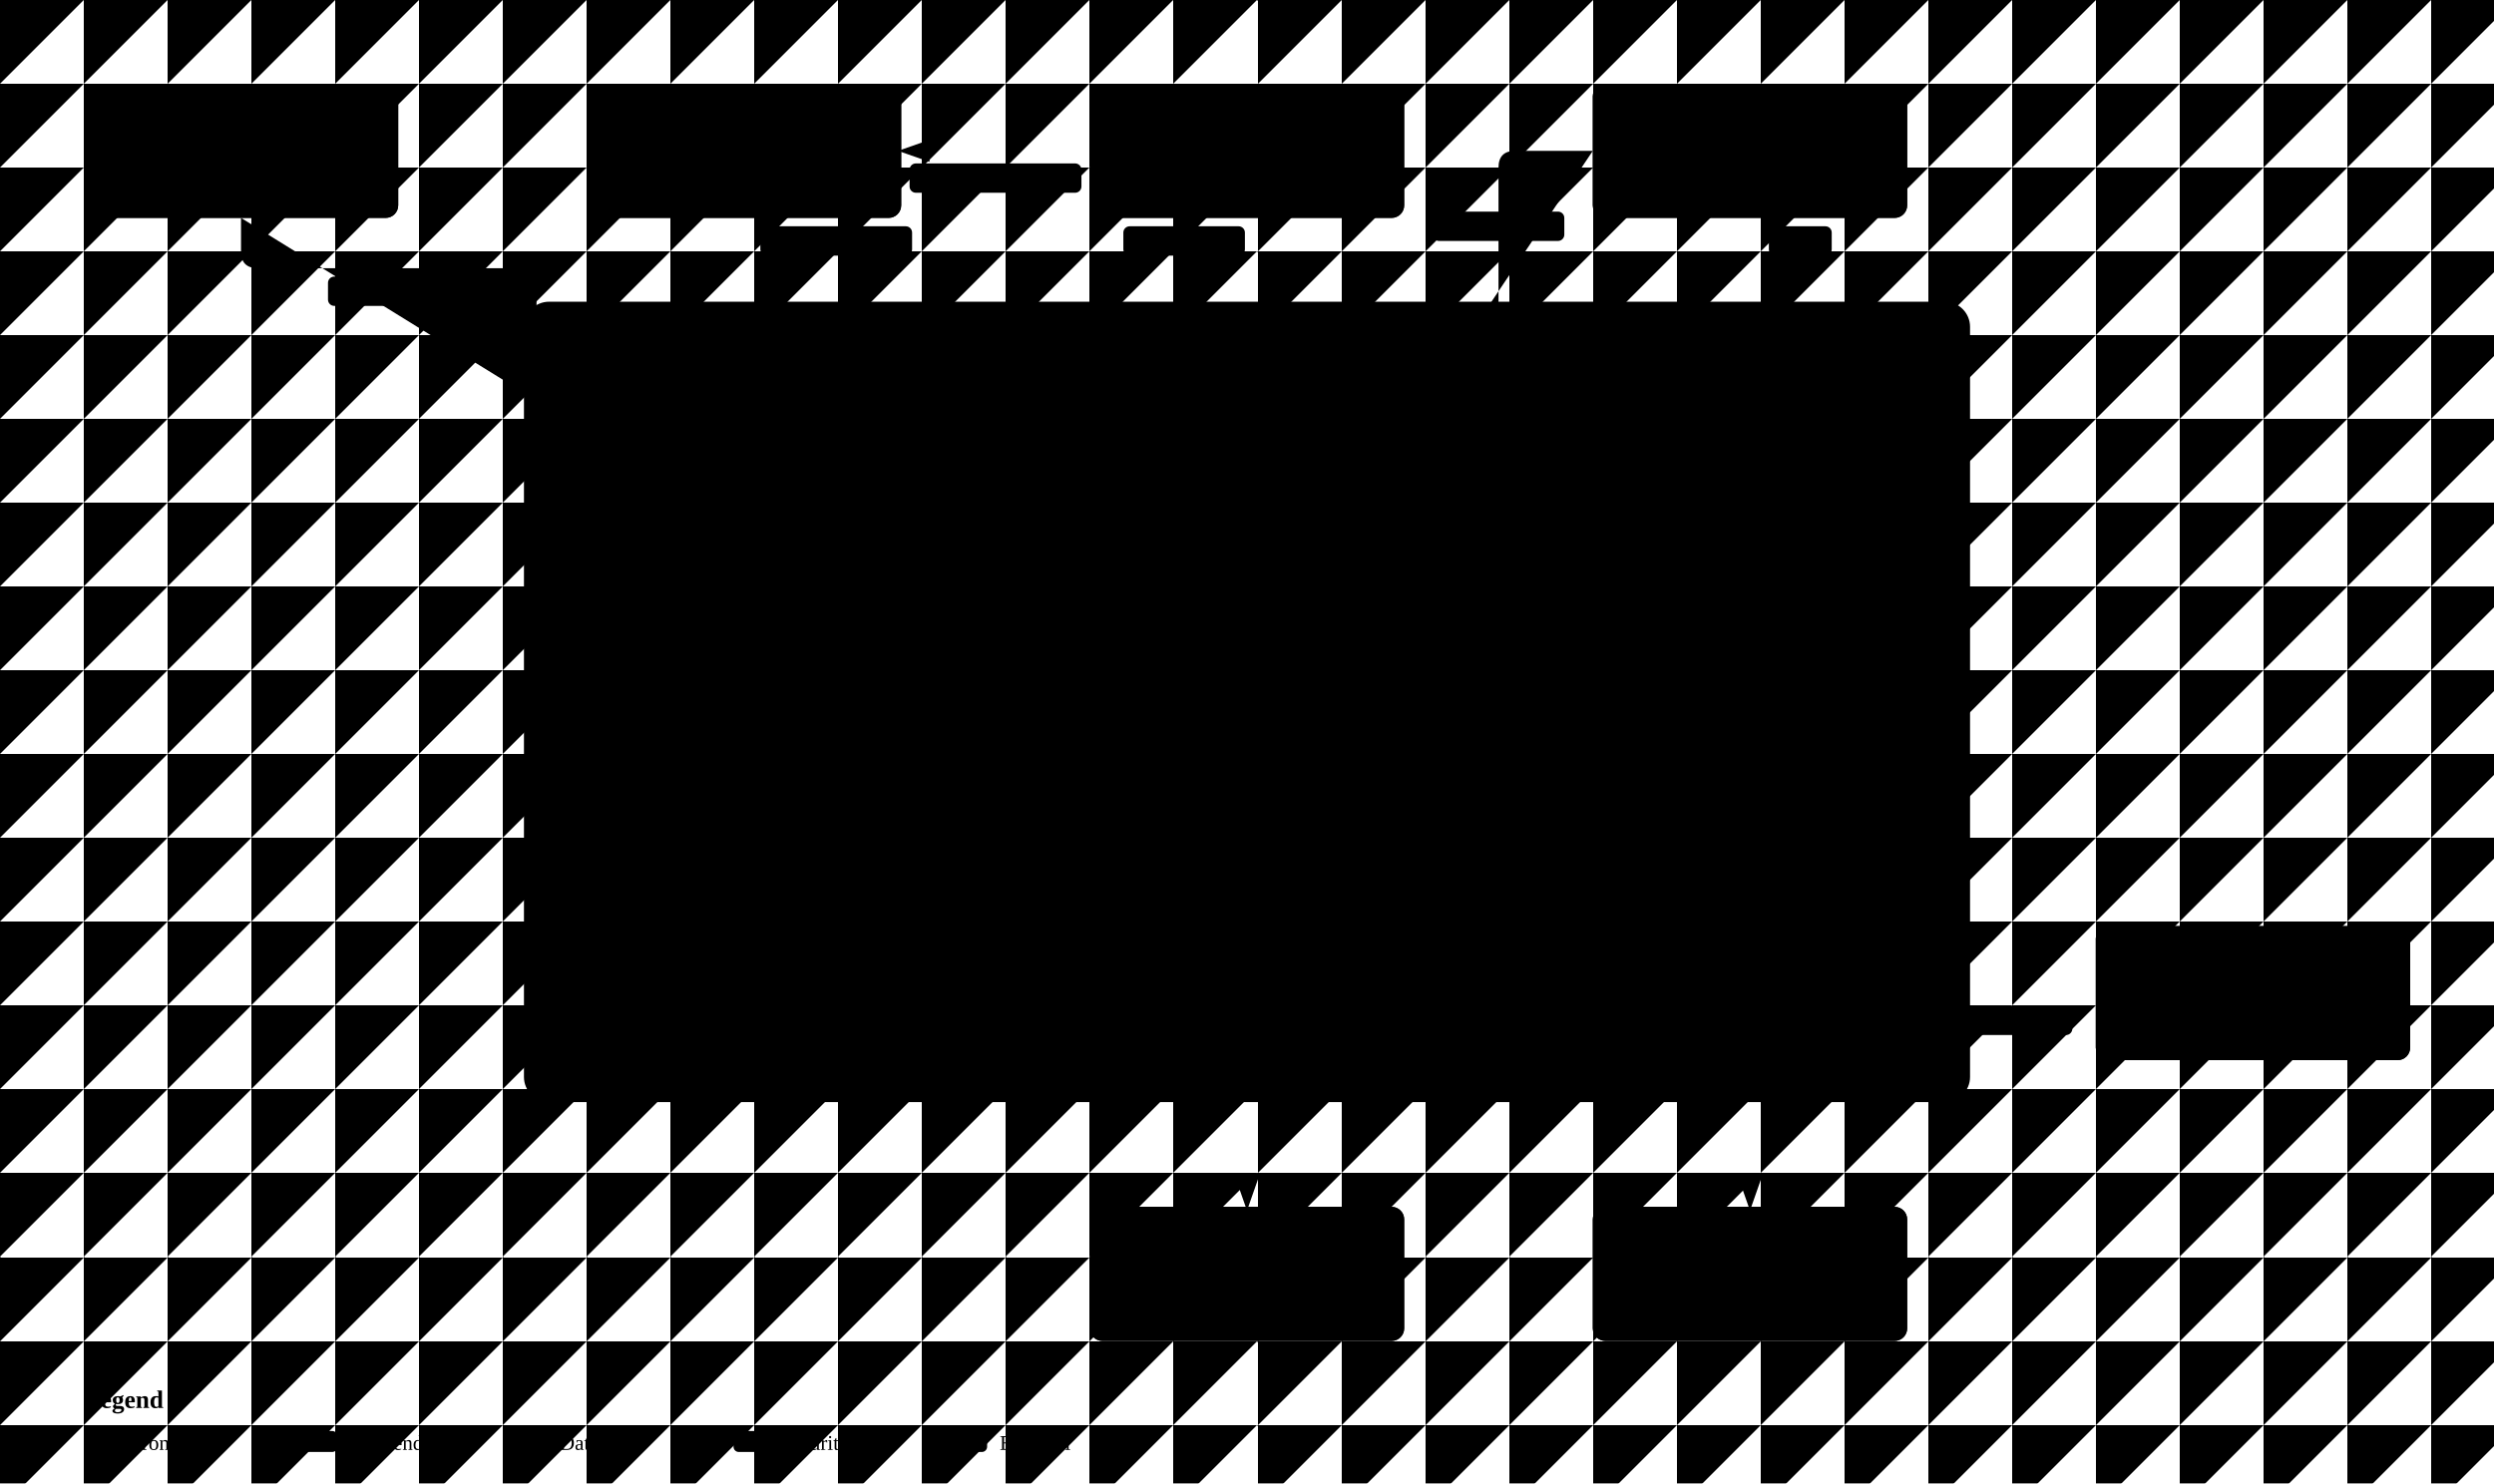
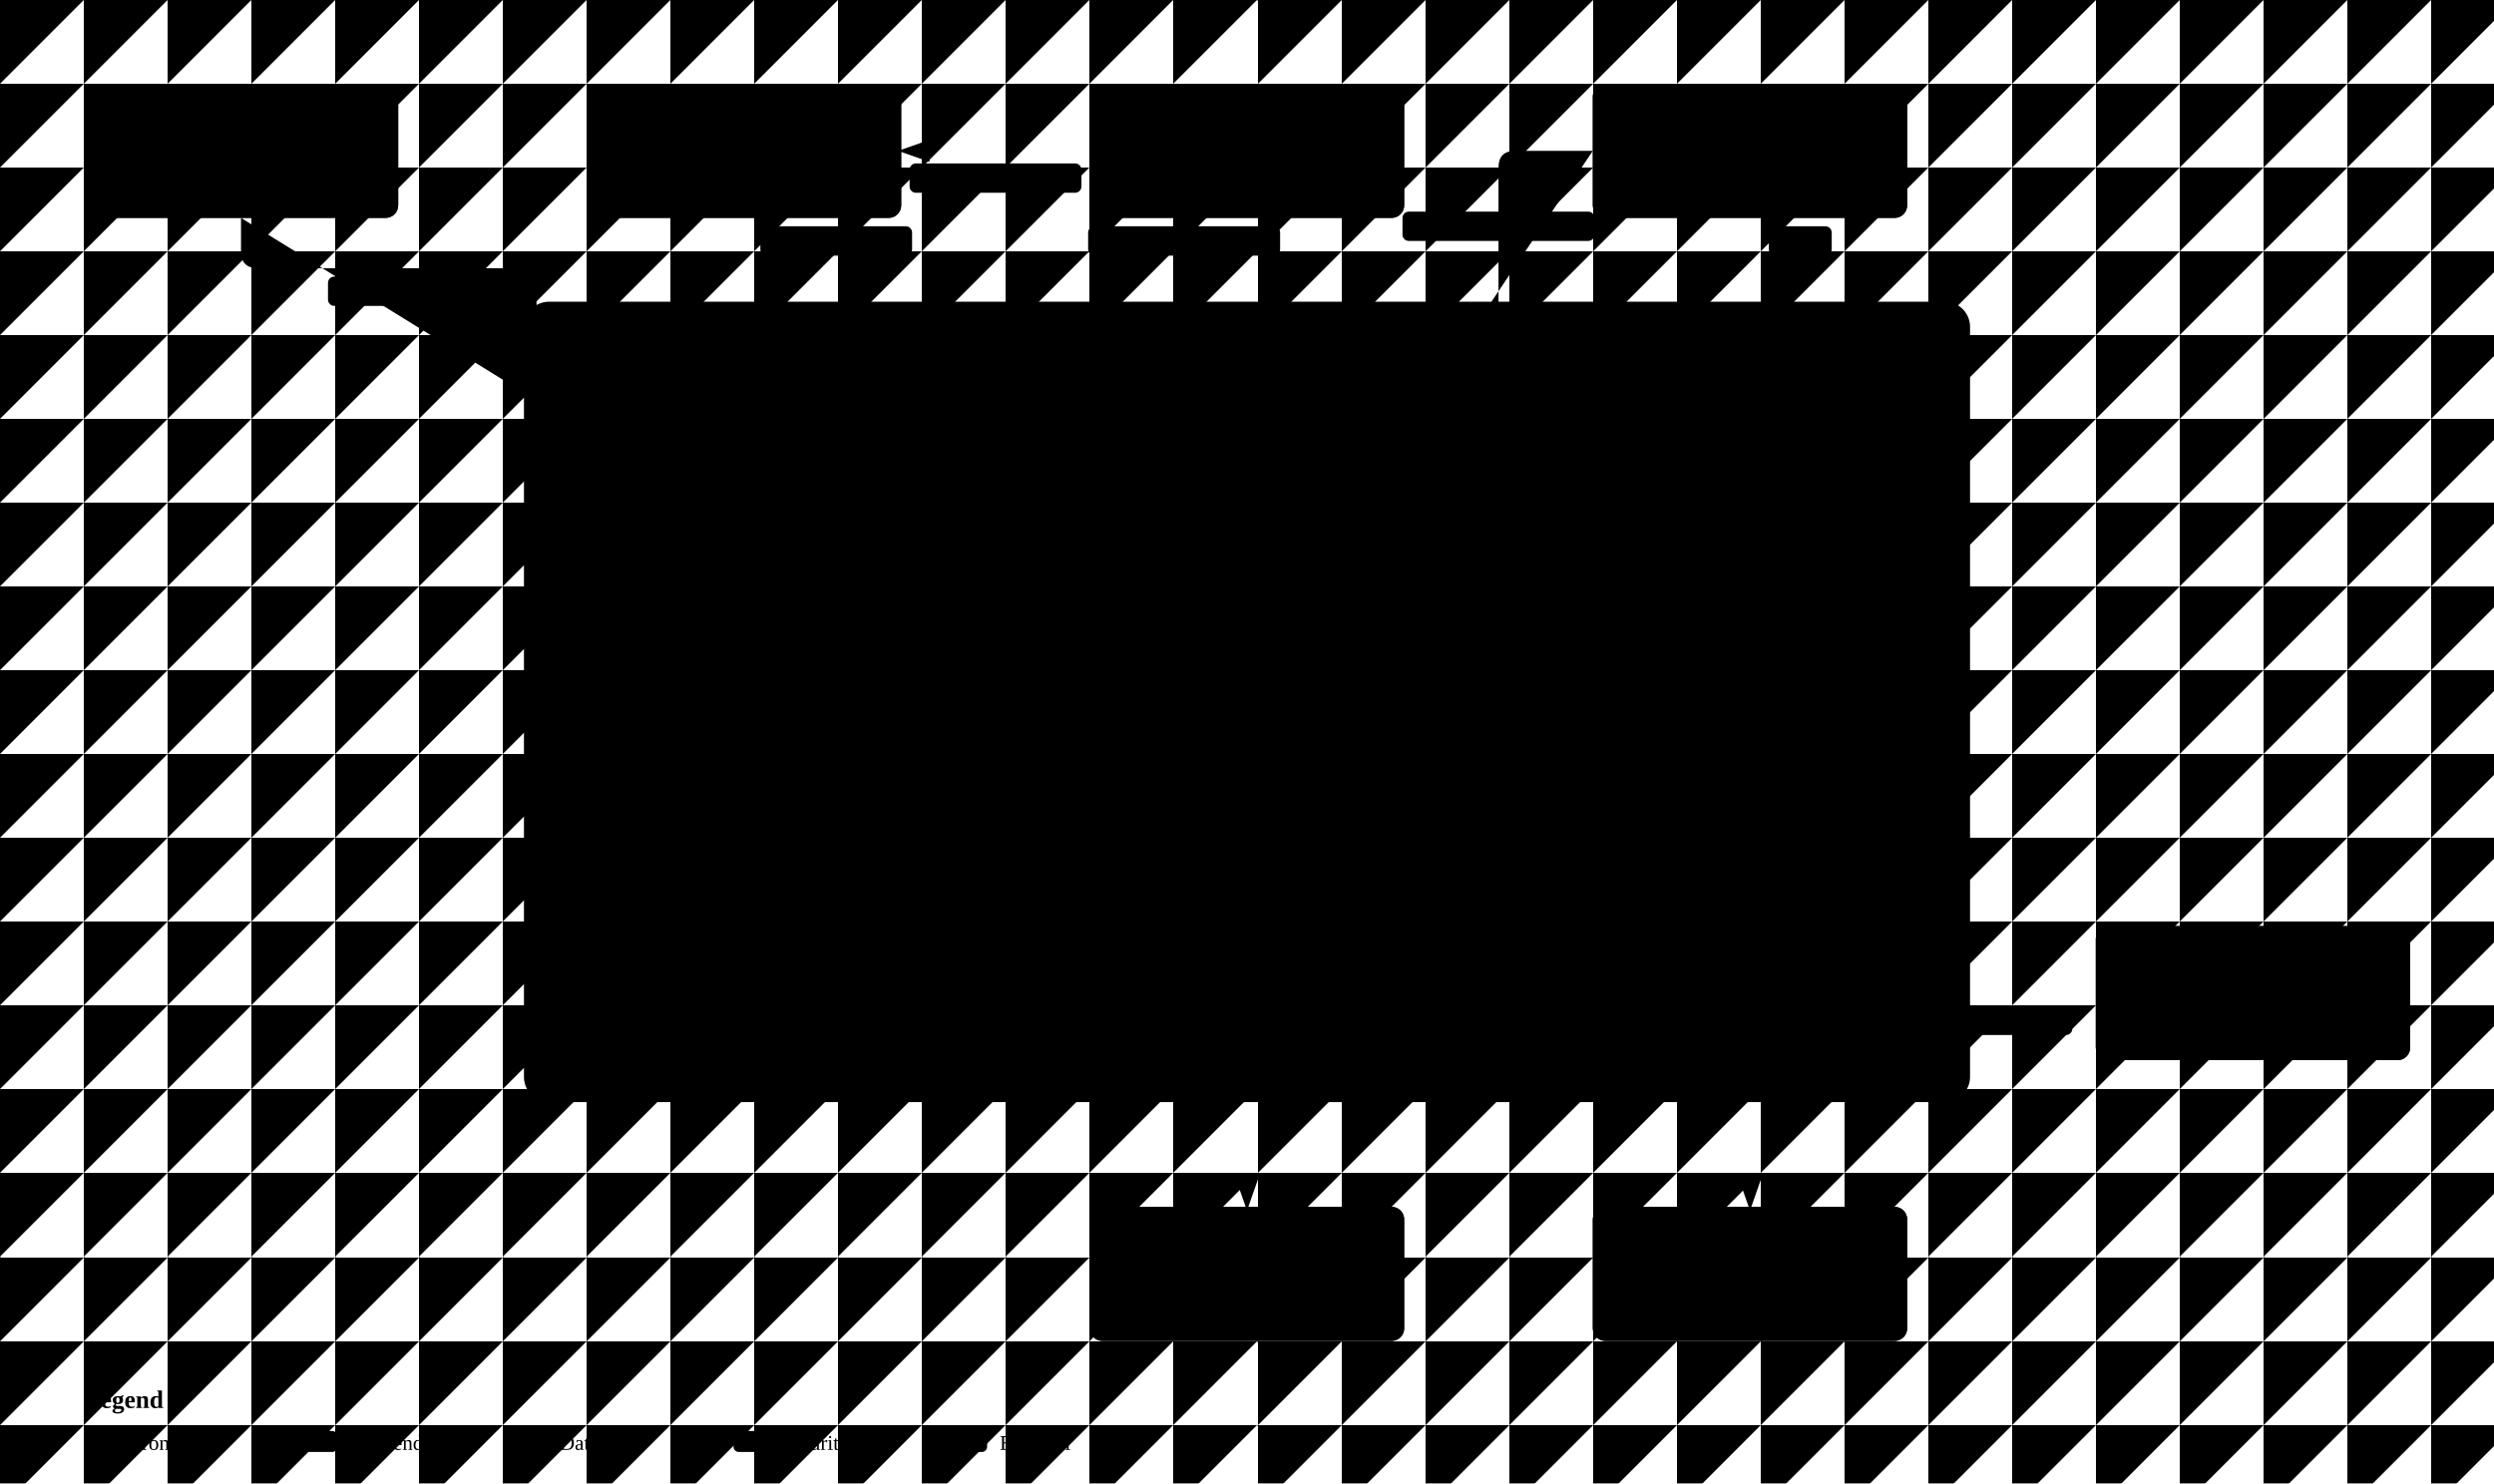
<svg class="archify" preserveAspectRatio="xMidYMid meet" viewBox="0 0 1190 708" role="img" lang="en" aria-labelledby="arch-nanoleaf-linux-archify-diagram-title arch-nanoleaf-linux-archify-diagram-description">
  <defs>
    <marker id="arch-nanoleaf-linux-arrowhead" markerWidth="10" markerHeight="7" refX="9" refY="3.5" orient="auto">
      <polygon points="0 0, 10 3.5, 0 7" class="m-default" />
    </marker>
    <marker id="arch-nanoleaf-linux-arrowhead-emphasis" markerWidth="10" markerHeight="7" refX="9" refY="3.5" orient="auto">
      <polygon points="0 0, 10 3.5, 0 7" class="m-emphasis" />
    </marker>
    <marker id="arch-nanoleaf-linux-arrowhead-security" markerWidth="10" markerHeight="7" refX="9" refY="3.5" orient="auto">
      <polygon points="0 0, 10 3.5, 0 7" class="m-security" />
    </marker>
    <marker id="arch-nanoleaf-linux-arrowhead-dashed" markerWidth="10" markerHeight="7" refX="9" refY="3.5" orient="auto">
      <polygon points="0 0, 10 3.5, 0 7" class="m-dashed" />
    </marker>
    <pattern id="arch-nanoleaf-linux-grid" width="40" height="40" patternUnits="userSpaceOnUse">
      <path d="M 40 0 L 0 0 0 40" class="c-grid" stroke-width="0.5" />
    </pattern>
  </defs>
  <rect width="100%" height="100%" fill="url(#arch-nanoleaf-linux-grid)" />
  <rect data-graph-role="structural-frame" data-composition-frame-kind="region" data-composition-frame-id="arch-nanoleaf-linux-0" data-composition-frame-label="Nanoleaf runtime in Ubuntu WSL (codex-nanoleaf)" x="250" y="144" width="690" height="382" rx="12" class="c-region" stroke-width="1" />
  <path data-edge-from="browser" data-edge-to="wallMap" data-edge-label="HTTP :8765" data-edge-key="0" data-edge-id="arch-nanoleaf-linux-browser-map" data-composition-points="115,104;115,128;256,128;256,206;280,206" d="M 115 104 L 115 120 Q 115 128 123 128 L 248 128 Q 256 128 256 136 L 256 198 Q 256 206 264 206 L 280 206" class="a-emphasis" stroke-width="1.8" marker-end="url(#arch-nanoleaf-linux-arrowhead-emphasis)" />
  <path data-edge-from="desktop" data-edge-to="desktopJson" data-edge-label="own state files" data-edge-key="1" data-edge-id="arch-nanoleaf-linux-desktop-json" data-composition-points="520,72;430,72" d="M 520 72 L 430 72" class="a-default" stroke-width="1.5" marker-end="url(#arch-nanoleaf-linux-arrowhead)" />
  <path data-edge-from="desktopJson" data-edge-to="wallMap" data-edge-label="metadata read" data-edge-key="2" data-edge-id="arch-nanoleaf-linux-json-map" data-composition-points="355,104;355,174" d="M 355 104 L 355 174" class="a-dashed" stroke-width="1.5" marker-end="url(#arch-nanoleaf-linux-arrowhead-dashed)" />
-   <path data-edge-from="desktop" data-edge-to="hooksCli" data-edge-label="task hooks" data-edge-key="3" data-edge-id="arch-nanoleaf-linux-desktop-hooks" data-composition-points="595,104;595,174" d="M 595 104 L 595 174" class="a-emphasis" stroke-width="1.8" marker-end="url(#arch-nanoleaf-linux-arrowhead-emphasis)" />
-   <path data-edge-from="cliClient" data-edge-to="hooksCli" data-edge-label="hooks · CLI" data-edge-key="4" data-edge-id="arch-nanoleaf-linux-cli-hooks" data-composition-points="760,72;715,72;715,206;670,206" d="M 760 72 L 723 72 Q 715 72 715 80 L 715 198 Q 715 206 707 206 L 670 206" class="a-emphasis" stroke-width="1.8" marker-end="url(#arch-nanoleaf-linux-arrowhead-emphasis)" />
+   <path data-edge-from="desktop" data-edge-to="hooksCli" data-edge-label="hooks on rollback" data-edge-key="3" data-edge-id="arch-nanoleaf-linux-desktop-hooks" data-composition-points="595,104;595,174" d="M 595 104 L 595 174" class="a-dashed" stroke-width="1.5" marker-end="url(#arch-nanoleaf-linux-arrowhead-dashed)" />
+   <path data-edge-from="cliClient" data-edge-to="hooksCli" data-edge-label="hooks on rollback" data-edge-key="4" data-edge-id="arch-nanoleaf-linux-cli-hooks" data-composition-points="760,72;715,72;715,206;670,206" d="M 760 72 L 723 72 Q 715 72 715 80 L 715 198 Q 715 206 707 206 L 670 206" class="a-dashed" stroke-width="1.5" marker-end="url(#arch-nanoleaf-linux-arrowhead-dashed)" />
  <path data-edge-from="cliClient" data-edge-to="mcpHost" data-edge-label="MCP" data-edge-key="5" data-edge-id="arch-nanoleaf-linux-cli-mcp" data-composition-points="835,104;835,174" d="M 835 104 L 835 174" class="a-emphasis" stroke-width="1.8" marker-end="url(#arch-nanoleaf-linux-arrowhead-emphasis)" />
-   <path data-edge-from="hooksCli" data-edge-to="linuxState" data-edge-label="task events" data-edge-key="6" data-edge-id="arch-nanoleaf-linux-hooks-state" data-composition-points="595,238;595,308" d="M 595 238 L 595 308" class="a-default" stroke-width="1.5" marker-end="url(#arch-nanoleaf-linux-arrowhead)" />
+   <path data-edge-from="hooksCli" data-edge-to="linuxState" data-edge-label="CLI · rollback events" data-edge-key="6" data-edge-id="arch-nanoleaf-linux-hooks-state" data-composition-points="595,238;595,308" d="M 595 238 L 595 308" class="a-dashed" stroke-width="1.5" marker-end="url(#arch-nanoleaf-linux-arrowhead-dashed)" />
  <path data-edge-from="wallMap" data-edge-to="linuxState" data-edge-label="preferences" data-edge-key="7" data-edge-id="arch-nanoleaf-linux-map-state" data-composition-points="355,238;355,262;496,262;496,340;520,340" d="M 355 238 L 355 254 Q 355 262 363 262 L 488 262 Q 496 262 496 270 L 496 332 Q 496 340 504 340 L 520 340" class="a-default" stroke-width="1.5" marker-end="url(#arch-nanoleaf-linux-arrowhead)" />
  <path data-edge-from="mcpHost" data-edge-to="controller" data-edge-label="loopback HTTP" data-edge-key="8" data-edge-id="arch-nanoleaf-linux-mcp-controller" data-composition-points="835,238;835,308" d="M 835 238 L 835 308" class="a-security" stroke-width="1.5" marker-end="url(#arch-nanoleaf-linux-arrowhead-security)" />
  <path data-edge-from="controller" data-edge-to="linuxState" data-edge-label="journal" data-edge-key="9" data-edge-id="arch-nanoleaf-linux-controller-state" data-composition-points="760,340;670,340" d="M 760 340 L 670 340" class="a-default" stroke-width="1.5" marker-end="url(#arch-nanoleaf-linux-arrowhead)" />
  <path data-edge-from="controller" data-edge-to="linesWorker" data-edge-label="start on demand" data-edge-key="10" data-edge-id="arch-nanoleaf-linux-controller-worker" data-composition-points="835,372;835,442" d="M 835 372 L 835 442" class="a-emphasis" stroke-width="1.8" marker-end="url(#arch-nanoleaf-linux-arrowhead-emphasis)" />
  <path data-edge-from="linuxState" data-edge-to="panelsWorker" data-edge-label="state · per-device lock" data-edge-key="11" data-edge-id="arch-nanoleaf-linux-state-panels" data-composition-points="595,372;595,442" d="M 595 372 L 595 442" class="a-default" stroke-width="1.5" marker-end="url(#arch-nanoleaf-linux-arrowhead)" />
  <path data-edge-from="hub" data-edge-to="linesWorker" data-edge-label="shared input" data-edge-key="12" data-edge-id="arch-nanoleaf-linux-hub-feed" data-composition-points="1000,474;910,474" d="M 1000 474 L 910 474" class="a-dashed" stroke-width="1.5" marker-end="url(#arch-nanoleaf-linux-arrowhead-dashed)" />
  <path data-edge-from="panelsWorker" data-edge-to="panels" data-edge-label="sole writer" data-edge-key="13" data-edge-id="arch-nanoleaf-linux-panels-write" data-composition-points="595,506;595,576" d="M 595 506 L 595 576" class="a-emphasis" stroke-width="1.8" marker-end="url(#arch-nanoleaf-linux-arrowhead-emphasis)" />
  <path data-edge-from="linesWorker" data-edge-to="lines" data-edge-label="sole writer" data-edge-key="14" data-edge-id="arch-nanoleaf-linux-lines-write" data-composition-points="835,506;835,576" d="M 835 506 L 835 576" class="a-emphasis" stroke-width="1.8" marker-end="url(#arch-nanoleaf-linux-arrowhead-emphasis)" />
  <g id="arch-nanoleaf-linux-node-browser" data-node-id="arch-nanoleaf-linux-browser" data-node-label="Windows browser" tabindex="0" role="button" aria-label="Focus Windows browser, wall map client, Architecture component" aria-pressed="false" data-node-kind="frontend" data-node-sublabel="wall map client" data-node-context="Architecture component">
    <rect x="40" y="40" width="150" height="64" rx="6" class="c-mask" />
    <rect x="40" y="40" width="150" height="64" rx="6" class="c-frontend" stroke-width="1.5" />
    <g aria-hidden="true" data-semantic-sigil="frontend" class="semantic-sigil s-frontend" transform="translate(46 46) scale(0.6875)">
      <rect x="2" y="3" width="12" height="10" rx="2" />
      <path d="M2 6.5h12" />
      <circle cx="4.1" cy="4.8" r=".7" class="sigil-fill" />
      <circle cx="6.3" cy="4.8" r=".7" class="sigil-fill" />
    </g>
    <text data-node-label="" data-detail-anchor="" x="115" y="70" class="t-primary" font-size="11" font-weight="600" text-anchor="middle">Windows browser</text>
    <text data-detail="context" x="115" y="86" class="t-muted" font-size="9" text-anchor="middle">wall map client</text>
  </g>
  <g id="arch-nanoleaf-linux-node-desktop" data-node-id="arch-nanoleaf-linux-desktop" data-node-label="Codex Desktop" tabindex="0" role="button" aria-label="Focus Codex Desktop, Windows app · tasks in WSL, Architecture component" aria-pressed="false" data-node-kind="external" data-node-sublabel="Windows app · tasks in WSL" data-node-context="Architecture component">
    <rect x="520" y="40" width="150" height="64" rx="6" class="c-mask" />
    <rect x="520" y="40" width="150" height="64" rx="6" class="c-external" stroke-width="1.5" />
    <g aria-hidden="true" data-semantic-sigil="external" class="semantic-sigil s-external" transform="translate(526 46) scale(0.6875)">
      <rect x="2.5" y="5" width="8.5" height="8" rx="1.5" />
      <path d="M8 2.5h5.5V8M13.5 2.5 7.5 8.5" />
    </g>
    <text data-node-label="" data-detail-anchor="" x="595" y="70" class="t-primary" font-size="11" font-weight="600" text-anchor="middle">Codex Desktop</text>
    <text data-detail="context" x="595" y="86" class="t-muted" font-size="9" text-anchor="middle">Windows app · tasks in WSL</text>
  </g>
  <g id="arch-nanoleaf-linux-node-cliClient" data-node-id="arch-nanoleaf-linux-cliClient" data-node-label="Codex CLI" tabindex="0" role="button" aria-label="Focus Codex CLI, Ubuntu WSL, Architecture component" aria-pressed="false" data-node-kind="external" data-node-sublabel="Ubuntu WSL" data-node-context="Architecture component">
    <rect x="760" y="40" width="150" height="64" rx="6" class="c-mask" />
    <rect x="760" y="40" width="150" height="64" rx="6" class="c-external" stroke-width="1.5" />
    <g aria-hidden="true" data-semantic-sigil="external" class="semantic-sigil s-external" transform="translate(766 46) scale(0.6875)">
      <rect x="2.5" y="5" width="8.5" height="8" rx="1.5" />
      <path d="M8 2.5h5.5V8M13.5 2.5 7.5 8.5" />
    </g>
    <text data-node-label="" data-detail-anchor="" x="835" y="70" class="t-primary" font-size="11" font-weight="600" text-anchor="middle">Codex CLI</text>
    <text data-detail="context" x="835" y="86" class="t-muted" font-size="9" text-anchor="middle">Ubuntu WSL</text>
  </g>
  <g id="arch-nanoleaf-linux-node-wallMap" data-node-id="arch-nanoleaf-linux-wallMap" data-node-label="Wall map service" tabindex="0" role="button" aria-label="Focus Wall map service, user service · :8765, Nanoleaf runtime in Ubuntu WSL (codex-nanoleaf)" aria-pressed="false" data-node-kind="frontend" data-node-sublabel="user service · :8765" data-node-context="Nanoleaf runtime in Ubuntu WSL (codex-nanoleaf)">
    <rect x="280" y="174" width="150" height="64" rx="6" class="c-mask" />
    <rect x="280" y="174" width="150" height="64" rx="6" class="c-frontend" stroke-width="1.5" />
    <g aria-hidden="true" data-semantic-sigil="frontend" class="semantic-sigil s-frontend" transform="translate(286 180) scale(0.6875)">
      <rect x="2" y="3" width="12" height="10" rx="2" />
      <path d="M2 6.5h12" />
      <circle cx="4.1" cy="4.8" r=".7" class="sigil-fill" />
      <circle cx="6.3" cy="4.8" r=".7" class="sigil-fill" />
    </g>
    <text data-node-label="" data-detail-anchor="" x="355" y="204" class="t-primary" font-size="11" font-weight="600" text-anchor="middle">Wall map service</text>
    <text data-detail="context" x="355" y="220" class="t-muted" font-size="9" text-anchor="middle">user service · :8765</text>
  </g>
  <g id="arch-nanoleaf-linux-node-desktopJson" data-node-id="arch-nanoleaf-linux-desktopJson" data-node-label="Desktop metadata" tabindex="0" role="button" aria-label="Focus Desktop metadata, Windows JSON · mounted, Architecture component" aria-pressed="false" data-node-kind="database" data-node-sublabel="Windows JSON · mounted" data-node-tag="read-only" data-node-context="Architecture component">
    <rect x="280" y="40" width="150" height="64" rx="6" class="c-mask" />
    <rect x="280" y="40" width="150" height="64" rx="6" class="c-database" stroke-width="1.5" />
    <g aria-hidden="true" data-semantic-sigil="database" class="semantic-sigil s-database" transform="translate(286 46) scale(0.6875)">
      <ellipse cx="8" cy="4" rx="5" ry="2" />
      <path d="M3 4v8c0 1.1 2.2 2 5 2s5-.9 5-2V4M3 8c0 1.1 2.2 2 5 2s5-.9 5-2" />
    </g>
    <text data-node-label="" data-detail-anchor="" x="355" y="70" class="t-primary" font-size="11" font-weight="600" text-anchor="middle">Desktop metadata</text>
    <text data-detail="context" x="355" y="86" class="t-muted" font-size="9" text-anchor="middle">Windows JSON · mounted</text>
    <text data-detail="fine" x="355" y="96" class="t-database" font-size="7" text-anchor="middle">read-only</text>
  </g>
-   <g id="arch-nanoleaf-linux-node-hooksCli" data-node-id="arch-nanoleaf-linux-hooksCli" data-node-label="Hooks and CLI" tabindex="0" role="button" aria-label="Focus Hooks and CLI, short-lived · legacy input, Nanoleaf runtime in Ubuntu WSL (codex-nanoleaf)" aria-pressed="false" data-node-kind="backend" data-node-sublabel="short-lived · legacy input" data-node-context="Nanoleaf runtime in Ubuntu WSL (codex-nanoleaf)">
+   <g id="arch-nanoleaf-linux-node-hooksCli" data-node-id="arch-nanoleaf-linux-hooksCli" data-node-label="Hooks and CLI" tabindex="0" role="button" aria-label="Focus Hooks and CLI, short-lived · rollback input, Nanoleaf runtime in Ubuntu WSL (codex-nanoleaf)" aria-pressed="false" data-node-kind="backend" data-node-sublabel="short-lived · rollback input" data-node-tag="legacy hooks removed" data-node-context="Nanoleaf runtime in Ubuntu WSL (codex-nanoleaf)">
    <rect x="520" y="174" width="150" height="64" rx="6" class="c-mask" />
    <rect x="520" y="174" width="150" height="64" rx="6" class="c-backend" stroke-width="1.5" />
    <g aria-hidden="true" data-semantic-sigil="backend" class="semantic-sigil s-backend" transform="translate(526 180) scale(0.6875)">
      <path d="M6 3 3 8l3 5M10 3l3 5-3 5" />
    </g>
    <text data-node-label="" data-detail-anchor="" x="595" y="204" class="t-primary" font-size="11" font-weight="600" text-anchor="middle">Hooks and CLI</text>
-     <text data-detail="context" x="595" y="220" class="t-muted" font-size="9" text-anchor="middle">short-lived · legacy input</text>
+     <text data-detail="context" x="595" y="220" class="t-muted" font-size="8.4" text-anchor="middle">short-lived · rollback input</text>
+     <text data-detail="fine" x="595" y="230" class="t-backend" font-size="7" text-anchor="middle">legacy hooks removed</text>
  </g>
  <g id="arch-nanoleaf-linux-node-mcpHost" data-node-id="arch-nanoleaf-linux-mcpHost" data-node-label="MCP host" tabindex="0" role="button" aria-label="Focus MCP host, user service · :41230, Nanoleaf runtime in Ubuntu WSL (codex-nanoleaf)" aria-pressed="false" data-node-kind="security" data-node-sublabel="user service · :41230" data-node-context="Nanoleaf runtime in Ubuntu WSL (codex-nanoleaf)">
    <rect x="760" y="174" width="150" height="64" rx="6" class="c-mask" />
    <rect x="760" y="174" width="150" height="64" rx="6" class="c-security" stroke-width="1.5" />
    <g aria-hidden="true" data-semantic-sigil="security" class="semantic-sigil s-security" transform="translate(766 180) scale(0.6875)">
      <path d="M8 2.2 13 4v3.5c0 3.1-1.8 5.4-5 6.5-3.2-1.1-5-3.4-5-6.5V4Z" />
      <path d="m5.8 8 1.5 1.5 3-3" />
    </g>
    <text data-node-label="" data-detail-anchor="" x="835" y="204" class="t-primary" font-size="11" font-weight="600" text-anchor="middle">MCP host</text>
    <text data-detail="context" x="835" y="220" class="t-muted" font-size="9" text-anchor="middle">user service · :41230</text>
  </g>
  <g id="arch-nanoleaf-linux-node-linuxState" data-node-id="arch-nanoleaf-linux-linuxState" data-node-label="Nanoleaf SQLite" tabindex="0" role="button" aria-label="Focus Nanoleaf SQLite, Linux data directory, Nanoleaf runtime in Ubuntu WSL (codex-nanoleaf)" aria-pressed="false" data-node-kind="database" data-node-sublabel="Linux data directory" data-node-tag="private · ext4" data-node-context="Nanoleaf runtime in Ubuntu WSL (codex-nanoleaf)">
    <rect x="520" y="308" width="150" height="64" rx="6" class="c-mask" />
    <rect x="520" y="308" width="150" height="64" rx="6" class="c-database" stroke-width="1.5" />
    <g aria-hidden="true" data-semantic-sigil="database" class="semantic-sigil s-database" transform="translate(526 314) scale(0.6875)">
      <ellipse cx="8" cy="4" rx="5" ry="2" />
      <path d="M3 4v8c0 1.1 2.2 2 5 2s5-.9 5-2V4M3 8c0 1.1 2.2 2 5 2s5-.9 5-2" />
    </g>
    <text data-node-label="" data-detail-anchor="" x="595" y="338" class="t-primary" font-size="11" font-weight="600" text-anchor="middle">Nanoleaf SQLite</text>
    <text data-detail="context" x="595" y="354" class="t-muted" font-size="9" text-anchor="middle">Linux data directory</text>
    <text data-detail="fine" x="595" y="364" class="t-database" font-size="7" text-anchor="middle">private · ext4</text>
  </g>
  <g id="arch-nanoleaf-linux-node-controller" data-node-id="arch-nanoleaf-linux-controller" data-node-label="Controller" tabindex="0" role="button" aria-label="Focus Controller, user service · :41231, Nanoleaf runtime in Ubuntu WSL (codex-nanoleaf)" aria-pressed="false" data-node-kind="security" data-node-sublabel="user service · :41231" data-node-tag="bearer" data-node-context="Nanoleaf runtime in Ubuntu WSL (codex-nanoleaf)">
    <rect x="760" y="308" width="150" height="64" rx="6" class="c-mask" />
    <rect x="760" y="308" width="150" height="64" rx="6" class="c-security" stroke-width="1.5" />
    <g aria-hidden="true" data-semantic-sigil="security" class="semantic-sigil s-security" transform="translate(766 314) scale(0.6875)">
      <path d="M8 2.2 13 4v3.5c0 3.1-1.8 5.4-5 6.5-3.2-1.1-5-3.4-5-6.5V4Z" />
      <path d="m5.8 8 1.5 1.5 3-3" />
    </g>
    <text data-node-label="" data-detail-anchor="" x="835" y="338" class="t-primary" font-size="11" font-weight="600" text-anchor="middle">Controller</text>
    <text data-detail="context" x="835" y="354" class="t-muted" font-size="9" text-anchor="middle">user service · :41231</text>
    <text data-detail="fine" x="835" y="364" class="t-security" font-size="7" text-anchor="middle">bearer</text>
  </g>
-   <g id="arch-nanoleaf-linux-node-panelsWorker" data-node-id="arch-nanoleaf-linux-panelsWorker" data-node-label="NL22 worker" tabindex="0" role="button" aria-label="Focus NL22 worker, own lock · on demand, Nanoleaf runtime in Ubuntu WSL (codex-nanoleaf)" aria-pressed="false" data-node-kind="backend" data-node-sublabel="own lock · on demand" data-node-tag="source · hardware check open" data-node-context="Nanoleaf runtime in Ubuntu WSL (codex-nanoleaf)">
+   <g id="arch-nanoleaf-linux-node-panelsWorker" data-node-id="arch-nanoleaf-linux-panelsWorker" data-node-label="NL22 worker" tabindex="0" role="button" aria-label="Focus NL22 worker, own lock · on demand, Nanoleaf runtime in Ubuntu WSL (codex-nanoleaf)" aria-pressed="false" data-node-kind="backend" data-node-sublabel="own lock · on demand" data-node-tag="installed · verified" data-node-context="Nanoleaf runtime in Ubuntu WSL (codex-nanoleaf)">
    <rect x="520" y="442" width="150" height="64" rx="6" class="c-mask" />
    <rect x="520" y="442" width="150" height="64" rx="6" class="c-backend" stroke-width="1.5" />
    <g aria-hidden="true" data-semantic-sigil="backend" class="semantic-sigil s-backend" transform="translate(526 448) scale(0.6875)">
      <path d="M6 3 3 8l3 5M10 3l3 5-3 5" />
    </g>
    <text data-node-label="" data-detail-anchor="" x="595" y="472" class="t-primary" font-size="11" font-weight="600" text-anchor="middle">NL22 worker</text>
    <text data-detail="context" x="595" y="488" class="t-muted" font-size="9" text-anchor="middle">own lock · on demand</text>
-     <text data-detail="fine" x="595" y="498" class="t-backend" font-size="7" text-anchor="middle">source · hardware check open</text>
+     <text data-detail="fine" x="595" y="498" class="t-backend" font-size="7" text-anchor="middle">installed · verified</text>
  </g>
  <g id="arch-nanoleaf-linux-node-linesWorker" data-node-id="arch-nanoleaf-linux-linesWorker" data-node-label="Lines worker" tabindex="0" role="button" aria-label="Focus Lines worker, instance wall · on demand, Nanoleaf runtime in Ubuntu WSL (codex-nanoleaf)" aria-pressed="false" data-node-kind="backend" data-node-sublabel="instance wall · on demand" data-node-tag="reads shared feed" data-node-context="Nanoleaf runtime in Ubuntu WSL (codex-nanoleaf)">
    <rect x="760" y="442" width="150" height="64" rx="6" class="c-mask" />
    <rect x="760" y="442" width="150" height="64" rx="6" class="c-backend" stroke-width="1.5" />
    <g aria-hidden="true" data-semantic-sigil="backend" class="semantic-sigil s-backend" transform="translate(766 448) scale(0.6875)">
      <path d="M6 3 3 8l3 5M10 3l3 5-3 5" />
    </g>
    <text data-node-label="" data-detail-anchor="" x="835" y="472" class="t-primary" font-size="11" font-weight="600" text-anchor="middle">Lines worker</text>
    <text data-detail="context" x="835" y="488" class="t-muted" font-size="9" text-anchor="middle">instance wall · on demand</text>
    <text data-detail="fine" x="835" y="498" class="t-backend" font-size="7" text-anchor="middle">reads shared feed</text>
  </g>
  <g id="arch-nanoleaf-linux-node-hub" data-node-id="arch-nanoleaf-linux-hub" data-node-label="Shared monitor (hub)" tabindex="0" role="button" aria-label="Focus Shared monitor (hub), separate WSL service · A2, Architecture component" aria-pressed="false" data-node-kind="backend" data-node-sublabel="separate WSL service · A2" data-node-tag="installed" data-node-context="Architecture component">
    <rect x="1000" y="442" width="150" height="64" rx="6" class="c-mask" />
    <rect x="1000" y="442" width="150" height="64" rx="6" class="c-backend" stroke-width="1.5" />
    <g aria-hidden="true" data-semantic-sigil="backend" class="semantic-sigil s-backend" transform="translate(1006 448) scale(0.6875)">
      <path d="M6 3 3 8l3 5M10 3l3 5-3 5" />
    </g>
    <text data-node-label="" data-detail-anchor="" x="1075" y="472" class="t-primary" font-size="11" font-weight="600" text-anchor="middle">Shared monitor (hub)</text>
    <text data-detail="context" x="1075" y="488" class="t-muted" font-size="9" text-anchor="middle">separate WSL service · A2</text>
    <text data-detail="fine" x="1075" y="498" class="t-backend" font-size="7" text-anchor="middle">installed</text>
  </g>
  <g id="arch-nanoleaf-linux-node-panels" data-node-id="arch-nanoleaf-linux-panels" data-node-label="NL22 Light Panels" tabindex="0" role="button" aria-label="Focus NL22 Light Panels, LAN device, Architecture component" aria-pressed="false" data-node-kind="external" data-node-sublabel="LAN device" data-node-context="Architecture component">
    <rect x="520" y="576" width="150" height="64" rx="6" class="c-mask" />
    <rect x="520" y="576" width="150" height="64" rx="6" class="c-external" stroke-width="1.5" />
    <g aria-hidden="true" data-semantic-sigil="external" class="semantic-sigil s-external" transform="translate(526 582) scale(0.6875)">
      <rect x="2.5" y="5" width="8.5" height="8" rx="1.5" />
      <path d="M8 2.5h5.5V8M13.5 2.5 7.5 8.5" />
    </g>
    <text data-node-label="" data-detail-anchor="" x="595" y="606" class="t-primary" font-size="11" font-weight="600" text-anchor="middle">NL22 Light Panels</text>
    <text data-detail="context" x="595" y="622" class="t-muted" font-size="9" text-anchor="middle">LAN device</text>
  </g>
  <g id="arch-nanoleaf-linux-node-lines" data-node-id="arch-nanoleaf-linux-lines" data-node-label="Nanoleaf Lines" tabindex="0" role="button" aria-label="Focus Nanoleaf Lines, LAN device, Architecture component" aria-pressed="false" data-node-kind="external" data-node-sublabel="LAN device" data-node-context="Architecture component">
    <rect x="760" y="576" width="150" height="64" rx="6" class="c-mask" />
    <rect x="760" y="576" width="150" height="64" rx="6" class="c-external" stroke-width="1.5" />
    <g aria-hidden="true" data-semantic-sigil="external" class="semantic-sigil s-external" transform="translate(766 582) scale(0.6875)">
      <rect x="2.5" y="5" width="8.5" height="8" rx="1.5" />
      <path d="M8 2.5h5.5V8M13.5 2.5 7.5 8.5" />
    </g>
    <text data-node-label="" data-detail-anchor="" x="835" y="606" class="t-primary" font-size="11" font-weight="600" text-anchor="middle">Nanoleaf Lines</text>
    <text data-detail="context" x="835" y="622" class="t-muted" font-size="9" text-anchor="middle">LAN device</text>
  </g>
  <g data-detail="context" data-edge-from="browser" data-edge-to="wallMap" data-edge-label="HTTP :8765" data-edge-key="0" data-edge-id="arch-nanoleaf-linux-browser-map">
    <rect x="156.5" y="132" width="58" height="14" rx="3" class="c-mask" />
    <text x="185.5" y="142" class="t-backend" font-size="8" text-anchor="middle">HTTP :8765</text>
  </g>
  <g data-detail="context" data-edge-from="desktop" data-edge-to="desktopJson" data-edge-label="own state files" data-edge-key="1" data-edge-id="arch-nanoleaf-linux-desktop-json">
    <rect x="434" y="78" width="82" height="14" rx="3" class="c-mask" />
    <text x="475" y="88" class="t-muted" font-size="8" text-anchor="middle">own state files</text>
  </g>
  <g data-detail="context" data-edge-from="desktopJson" data-edge-to="wallMap" data-edge-label="metadata read" data-edge-key="2" data-edge-id="arch-nanoleaf-linux-json-map">
    <rect x="362.8" y="108" width="72.4" height="14" rx="3" class="c-mask" />
    <text x="399" y="118" class="t-messagebus" font-size="8" text-anchor="middle">metadata read</text>
  </g>
-   <g data-detail="context" data-edge-from="desktop" data-edge-to="hooksCli" data-edge-label="task hooks" data-edge-key="3" data-edge-id="arch-nanoleaf-linux-desktop-hooks">
-     <rect x="536" y="108" width="58" height="14" rx="3" class="c-mask" />
-     <text x="565" y="118" class="t-backend" font-size="8" text-anchor="middle">task hooks</text>
-   </g>
-   <g data-detail="context" data-edge-from="cliClient" data-edge-to="hooksCli" data-edge-label="hooks · CLI" data-edge-key="4" data-edge-id="arch-nanoleaf-linux-cli-hooks">
-     <rect x="683.6" y="101" width="62.8" height="14" rx="3" class="c-mask" />
-     <text x="715" y="111" class="t-backend" font-size="8" text-anchor="middle">hooks · CLI</text>
+   <g data-detail="context" data-edge-from="desktop" data-edge-to="hooksCli" data-edge-label="hooks on rollback" data-edge-key="3" data-edge-id="arch-nanoleaf-linux-desktop-hooks">
+     <rect x="519.2" y="108" width="91.6" height="14" rx="3" class="c-mask" />
+     <text x="565" y="118" class="t-messagebus" font-size="8" text-anchor="middle">hooks on rollback</text>
+   </g>
+   <g data-detail="context" data-edge-from="cliClient" data-edge-to="hooksCli" data-edge-label="hooks on rollback" data-edge-key="4" data-edge-id="arch-nanoleaf-linux-cli-hooks">
+     <rect x="669.2" y="101" width="91.6" height="14" rx="3" class="c-mask" />
+     <text x="715" y="111" class="t-messagebus" font-size="8" text-anchor="middle">hooks on rollback</text>
  </g>
  <g data-detail="context" data-edge-from="cliClient" data-edge-to="mcpHost" data-edge-label="MCP" data-edge-key="5" data-edge-id="arch-nanoleaf-linux-cli-mcp">
    <rect x="844" y="108" width="30" height="14" rx="3" class="c-mask" />
    <text x="859" y="118" class="t-backend" font-size="8" text-anchor="middle">MCP</text>
  </g>
-   <g data-detail="context" data-edge-from="hooksCli" data-edge-to="linuxState" data-edge-label="task events" data-edge-key="6" data-edge-id="arch-nanoleaf-linux-hooks-state">
-     <rect x="603.6" y="242" width="62.8" height="14" rx="3" class="c-mask" />
-     <text x="635" y="252" class="t-muted" font-size="8" text-anchor="middle">task events</text>
+   <g data-detail="context" data-edge-from="hooksCli" data-edge-to="linuxState" data-edge-label="CLI · rollback events" data-edge-key="6" data-edge-id="arch-nanoleaf-linux-hooks-state">
+     <rect x="579.6" y="242" width="110.8" height="14" rx="3" class="c-mask" />
+     <text x="635" y="252" class="t-messagebus" font-size="8" text-anchor="middle">CLI · rollback events</text>
  </g>
  <g data-detail="context" data-edge-from="wallMap" data-edge-to="linuxState" data-edge-label="preferences" data-edge-key="7" data-edge-id="arch-nanoleaf-linux-map-state">
    <rect x="394.1" y="266" width="62.8" height="14" rx="3" class="c-mask" />
    <text x="425.5" y="276" class="t-muted" font-size="8" text-anchor="middle">preferences</text>
  </g>
  <g data-detail="context" data-edge-from="mcpHost" data-edge-to="controller" data-edge-label="loopback HTTP" data-edge-key="8" data-edge-id="arch-nanoleaf-linux-mcp-controller">
    <rect x="838.8" y="242" width="72.4" height="14" rx="3" class="c-mask" />
    <text x="875" y="252" class="t-security" font-size="8" text-anchor="middle">loopback HTTP</text>
  </g>
  <g data-detail="context" data-edge-from="controller" data-edge-to="linuxState" data-edge-label="journal" data-edge-key="9" data-edge-id="arch-nanoleaf-linux-controller-state">
    <rect x="693.2" y="306" width="43.6" height="14" rx="3" class="c-mask" />
    <text x="715" y="316" class="t-muted" font-size="8" text-anchor="middle">journal</text>
  </g>
  <g data-detail="context" data-edge-from="controller" data-edge-to="linesWorker" data-edge-label="start on demand" data-edge-key="10" data-edge-id="arch-nanoleaf-linux-controller-worker">
    <rect x="844" y="376" width="82" height="14" rx="3" class="c-mask" />
    <text x="885" y="386" class="t-backend" font-size="8" text-anchor="middle">start on demand</text>
  </g>
  <g data-detail="context" data-edge-from="linuxState" data-edge-to="panelsWorker" data-edge-label="state · per-device lock" data-edge-key="11" data-edge-id="arch-nanoleaf-linux-state-panels">
    <rect x="594.8" y="376" width="120.4" height="14" rx="3" class="c-mask" />
    <text x="655" y="386" class="t-muted" font-size="8" text-anchor="middle">state · per-device lock</text>
  </g>
  <g data-detail="context" data-edge-from="hub" data-edge-to="linesWorker" data-edge-label="shared input" data-edge-key="12" data-edge-id="arch-nanoleaf-linux-hub-feed">
    <rect x="921.2" y="480" width="67.6" height="14" rx="3" class="c-mask" />
    <text x="955" y="490" class="t-messagebus" font-size="8" text-anchor="middle">shared input</text>
  </g>
  <g data-detail="context" data-edge-from="panelsWorker" data-edge-to="panels" data-edge-label="sole writer" data-edge-key="13" data-edge-id="arch-nanoleaf-linux-panels-write">
    <rect x="603.6" y="510" width="62.8" height="14" rx="3" class="c-mask" />
    <text x="635" y="520" class="t-backend" font-size="8" text-anchor="middle">sole writer</text>
  </g>
  <g data-detail="context" data-edge-from="linesWorker" data-edge-to="lines" data-edge-label="sole writer" data-edge-key="14" data-edge-id="arch-nanoleaf-linux-lines-write">
    <rect x="843.6" y="510" width="62.8" height="14" rx="3" class="c-mask" />
    <text x="875" y="520" class="t-backend" font-size="8" text-anchor="middle">sole writer</text>
  </g>
  <g data-graph-role="structural-frame-label" data-composition-frame-id="arch-nanoleaf-linux-0" data-composition-frame-kind="region" data-composition-frame-label="Nanoleaf runtime in Ubuntu WSL (codex-nanoleaf)">
    <rect data-graph-role="structural-frame-label-mask" x="254" y="154" width="263.8" height="16" rx="3" class="c-mask" />
    <text data-boundary-label="" x="258" y="167" class="t-cloud" font-size="9" font-weight="600">Nanoleaf runtime in Ubuntu WSL (codex-nanoleaf)</text>
  </g>
  <g data-legend="" data-legend-bridge="">
    <text x="40" y="672" class="t-primary" font-size="12" font-weight="650">Legend</text>
    <g data-legend-semantic-kind="frontend" data-legend-kind="frontend" data-legend-label="Frontend" data-legend-x="40" data-legend-baseline="692" data-legend-width="83">
      <rect x="40" y="683" width="16" height="10" rx="2.5" class="c-frontend" stroke-width="1" />
      <text x="62" y="692" class="t-muted" font-size="10" font-weight="500">Frontend</text>
    </g>
    <g data-legend-semantic-kind="backend" data-legend-kind="backend" data-legend-label="Backend" data-legend-x="145" data-legend-baseline="692" data-legend-width="78">
      <rect x="145" y="683" width="16" height="10" rx="2.5" class="c-backend" stroke-width="1" />
      <text x="167" y="692" class="t-muted" font-size="10" font-weight="500">Backend</text>
    </g>
    <g data-legend-semantic-kind="database" data-legend-kind="database" data-legend-label="Database" data-legend-x="245" data-legend-baseline="692" data-legend-width="83">
      <rect x="245" y="683" width="16" height="10" rx="2.5" class="c-database" stroke-width="1" />
      <text x="267" y="692" class="t-muted" font-size="10" font-weight="500">Database</text>
    </g>
    <g data-legend-semantic-kind="security" data-legend-kind="security" data-legend-label="Security" data-legend-x="350" data-legend-baseline="692" data-legend-width="83">
      <rect x="350" y="683" width="16" height="10" rx="2.5" class="c-security" stroke-width="1" />
      <text x="372" y="692" class="t-muted" font-size="10" font-weight="500">Security</text>
    </g>
    <g data-legend-semantic-kind="external" data-legend-kind="external" data-legend-label="External" data-legend-x="455" data-legend-baseline="692" data-legend-width="83">
      <rect x="455" y="683" width="16" height="10" rx="2.5" class="c-external" stroke-width="1" />
      <text x="477" y="692" class="t-muted" font-size="10" font-weight="500">External</text>
    </g>
  </g>
</svg>
